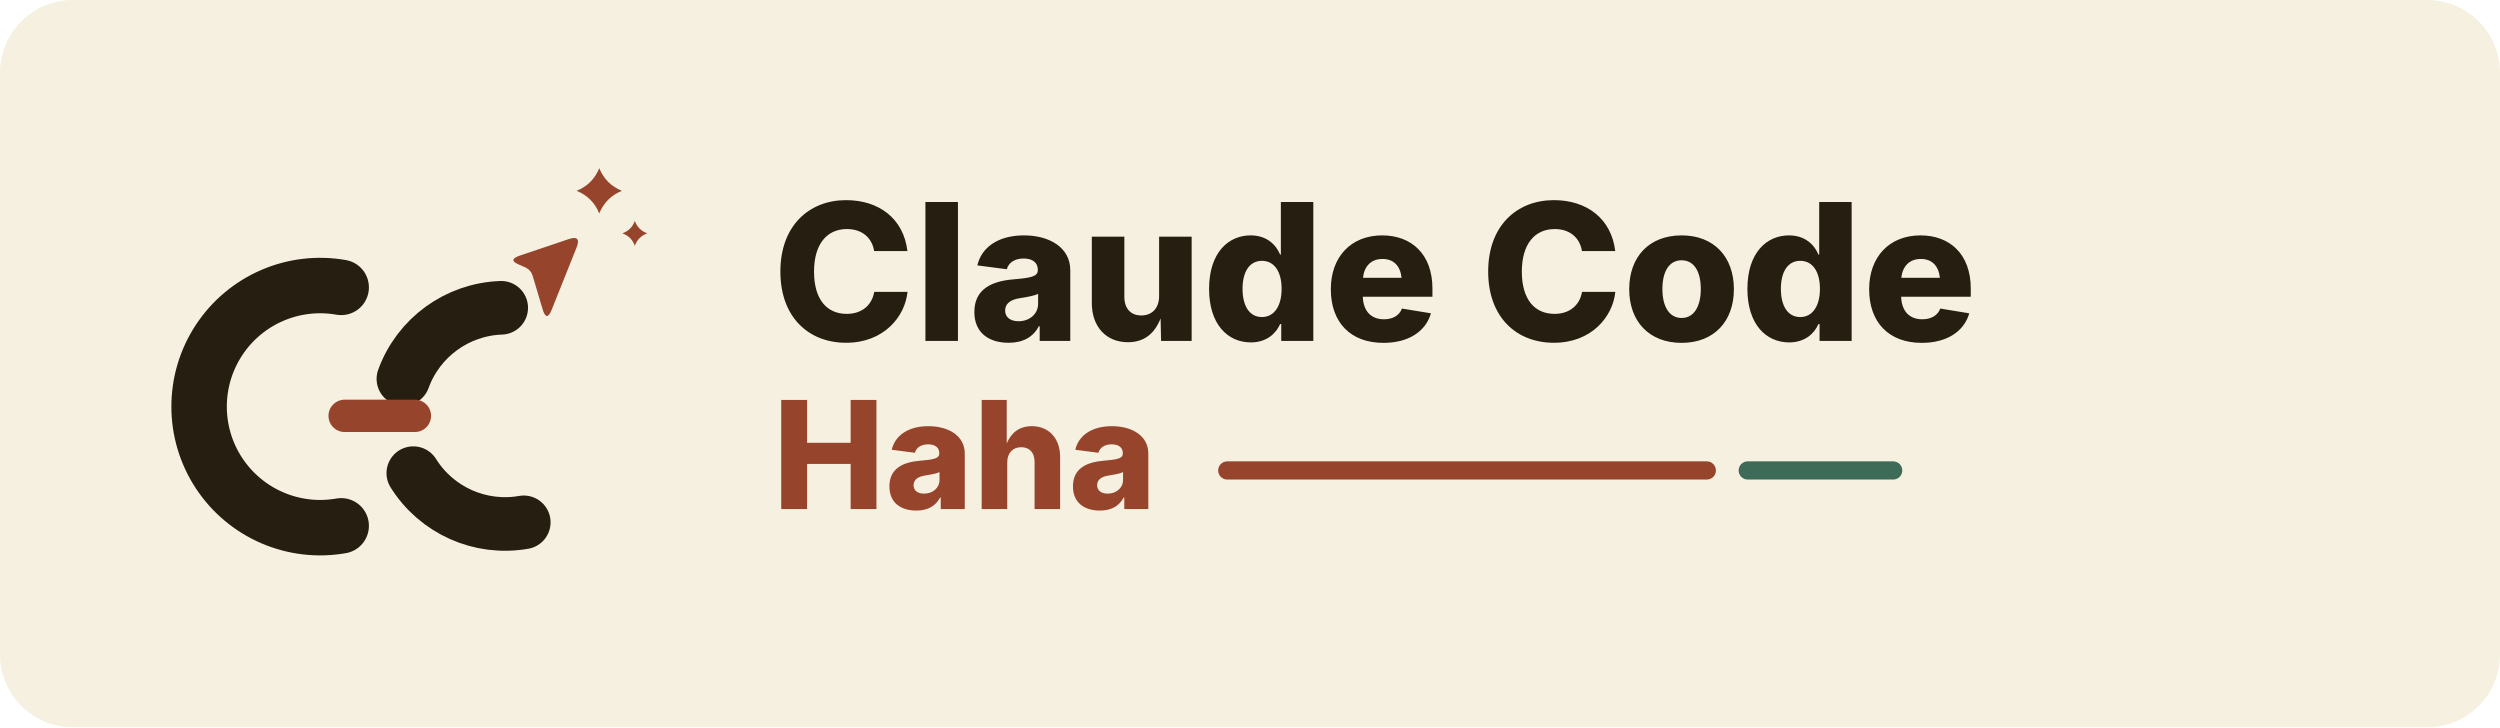
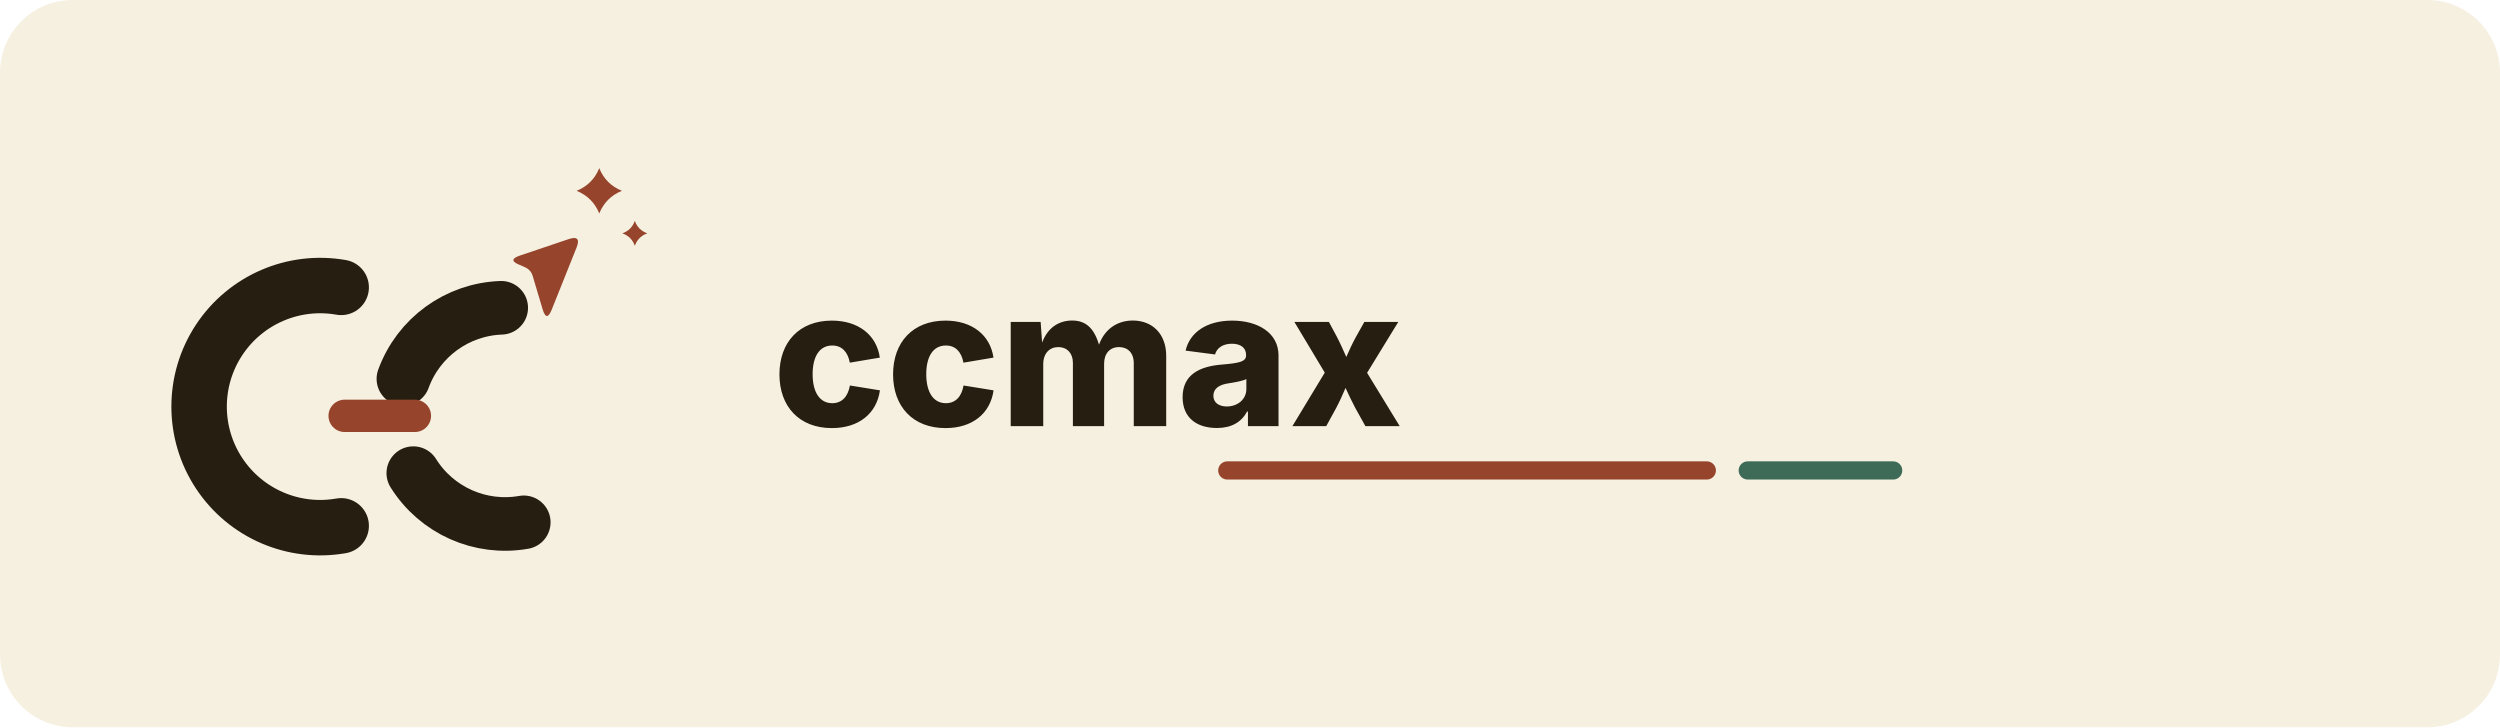
<svg xmlns="http://www.w3.org/2000/svg" width="2200" height="640" viewBox="0 0 2200 640" fill="none">
  <rect width="2200" height="640" rx="64" fill="#F6F0E1" />
  <g transform="translate(-55.75,-102.48) scale(0.81324)">
    <path d="M437.75 695.01A131 131 0 1 1 437.75 436.99" fill="none" stroke="#251E11" stroke-width="60" stroke-linecap="round" />
    <path d="M505.06 535.98A117 117 0 0 1 610.92 459.07" fill="none" stroke="#251E11" stroke-width="58" stroke-linecap="round" />
    <path d="M635.32 691.22A117 117 0 0 1 515.78 638.00" fill="none" stroke="#251E11" stroke-width="58" stroke-linecap="round" />
    <path d="M441.5 576H517.5" fill="none" stroke="#96442B" stroke-width="35" stroke-linecap="round" />
    <path d="M683.79 384.80Q698.00 380.00 692.43 393.93L665.57 461.07Q660.00 475.00 655.71 460.63L645.00 424.71Q643.00 418.00 636.59 415.18L629.25 411.95Q618.00 407.00 631.26 402.52L683.79 384.80Z" fill="#96442B" />
    <path d="M717.00 308.00Q724.07 325.43 741.50 332.50Q724.07 339.57 717.00 357.00Q709.93 339.57 692.50 332.50Q709.93 325.43 717.00 308.00Z" fill="#96442B" />
    <path d="M755.50 365.00Q759.04 374.96 769.00 378.50Q759.04 382.04 755.50 392.00Q751.96 382.04 742.00 378.50Q751.96 374.96 755.50 365.00Z" fill="#96442B" />
  </g>
-   <text x="680" y="300" fill="#251E11" font-family="SF Pro Display, -apple-system, BlinkMacSystemFont, Avenir Next, Inter, Segoe UI, Helvetica Neue, Arial, sans-serif" font-size="168" font-weight="800">Claude Code</text>
-   <text x="680" y="448" fill="#96442B" font-family="SF Pro Display, -apple-system, BlinkMacSystemFont, Avenir Next, Inter, Segoe UI, Helvetica Neue, Arial, sans-serif" font-size="132" font-weight="800">Haha</text>
+   <text x="680" y="375" fill="#251E11" font-family="SF Pro Display, -apple-system, BlinkMacSystemFont, Avenir Next, Inter, Segoe UI, Helvetica Neue, Arial, sans-serif" font-size="168" font-weight="800">ccmax</text>
  <path d="M1080 414H1502" stroke="#96442B" stroke-width="16" stroke-linecap="round" />
  <path d="M1538 414H1666" stroke="#3E6B58" stroke-width="16" stroke-linecap="round" />
</svg>
